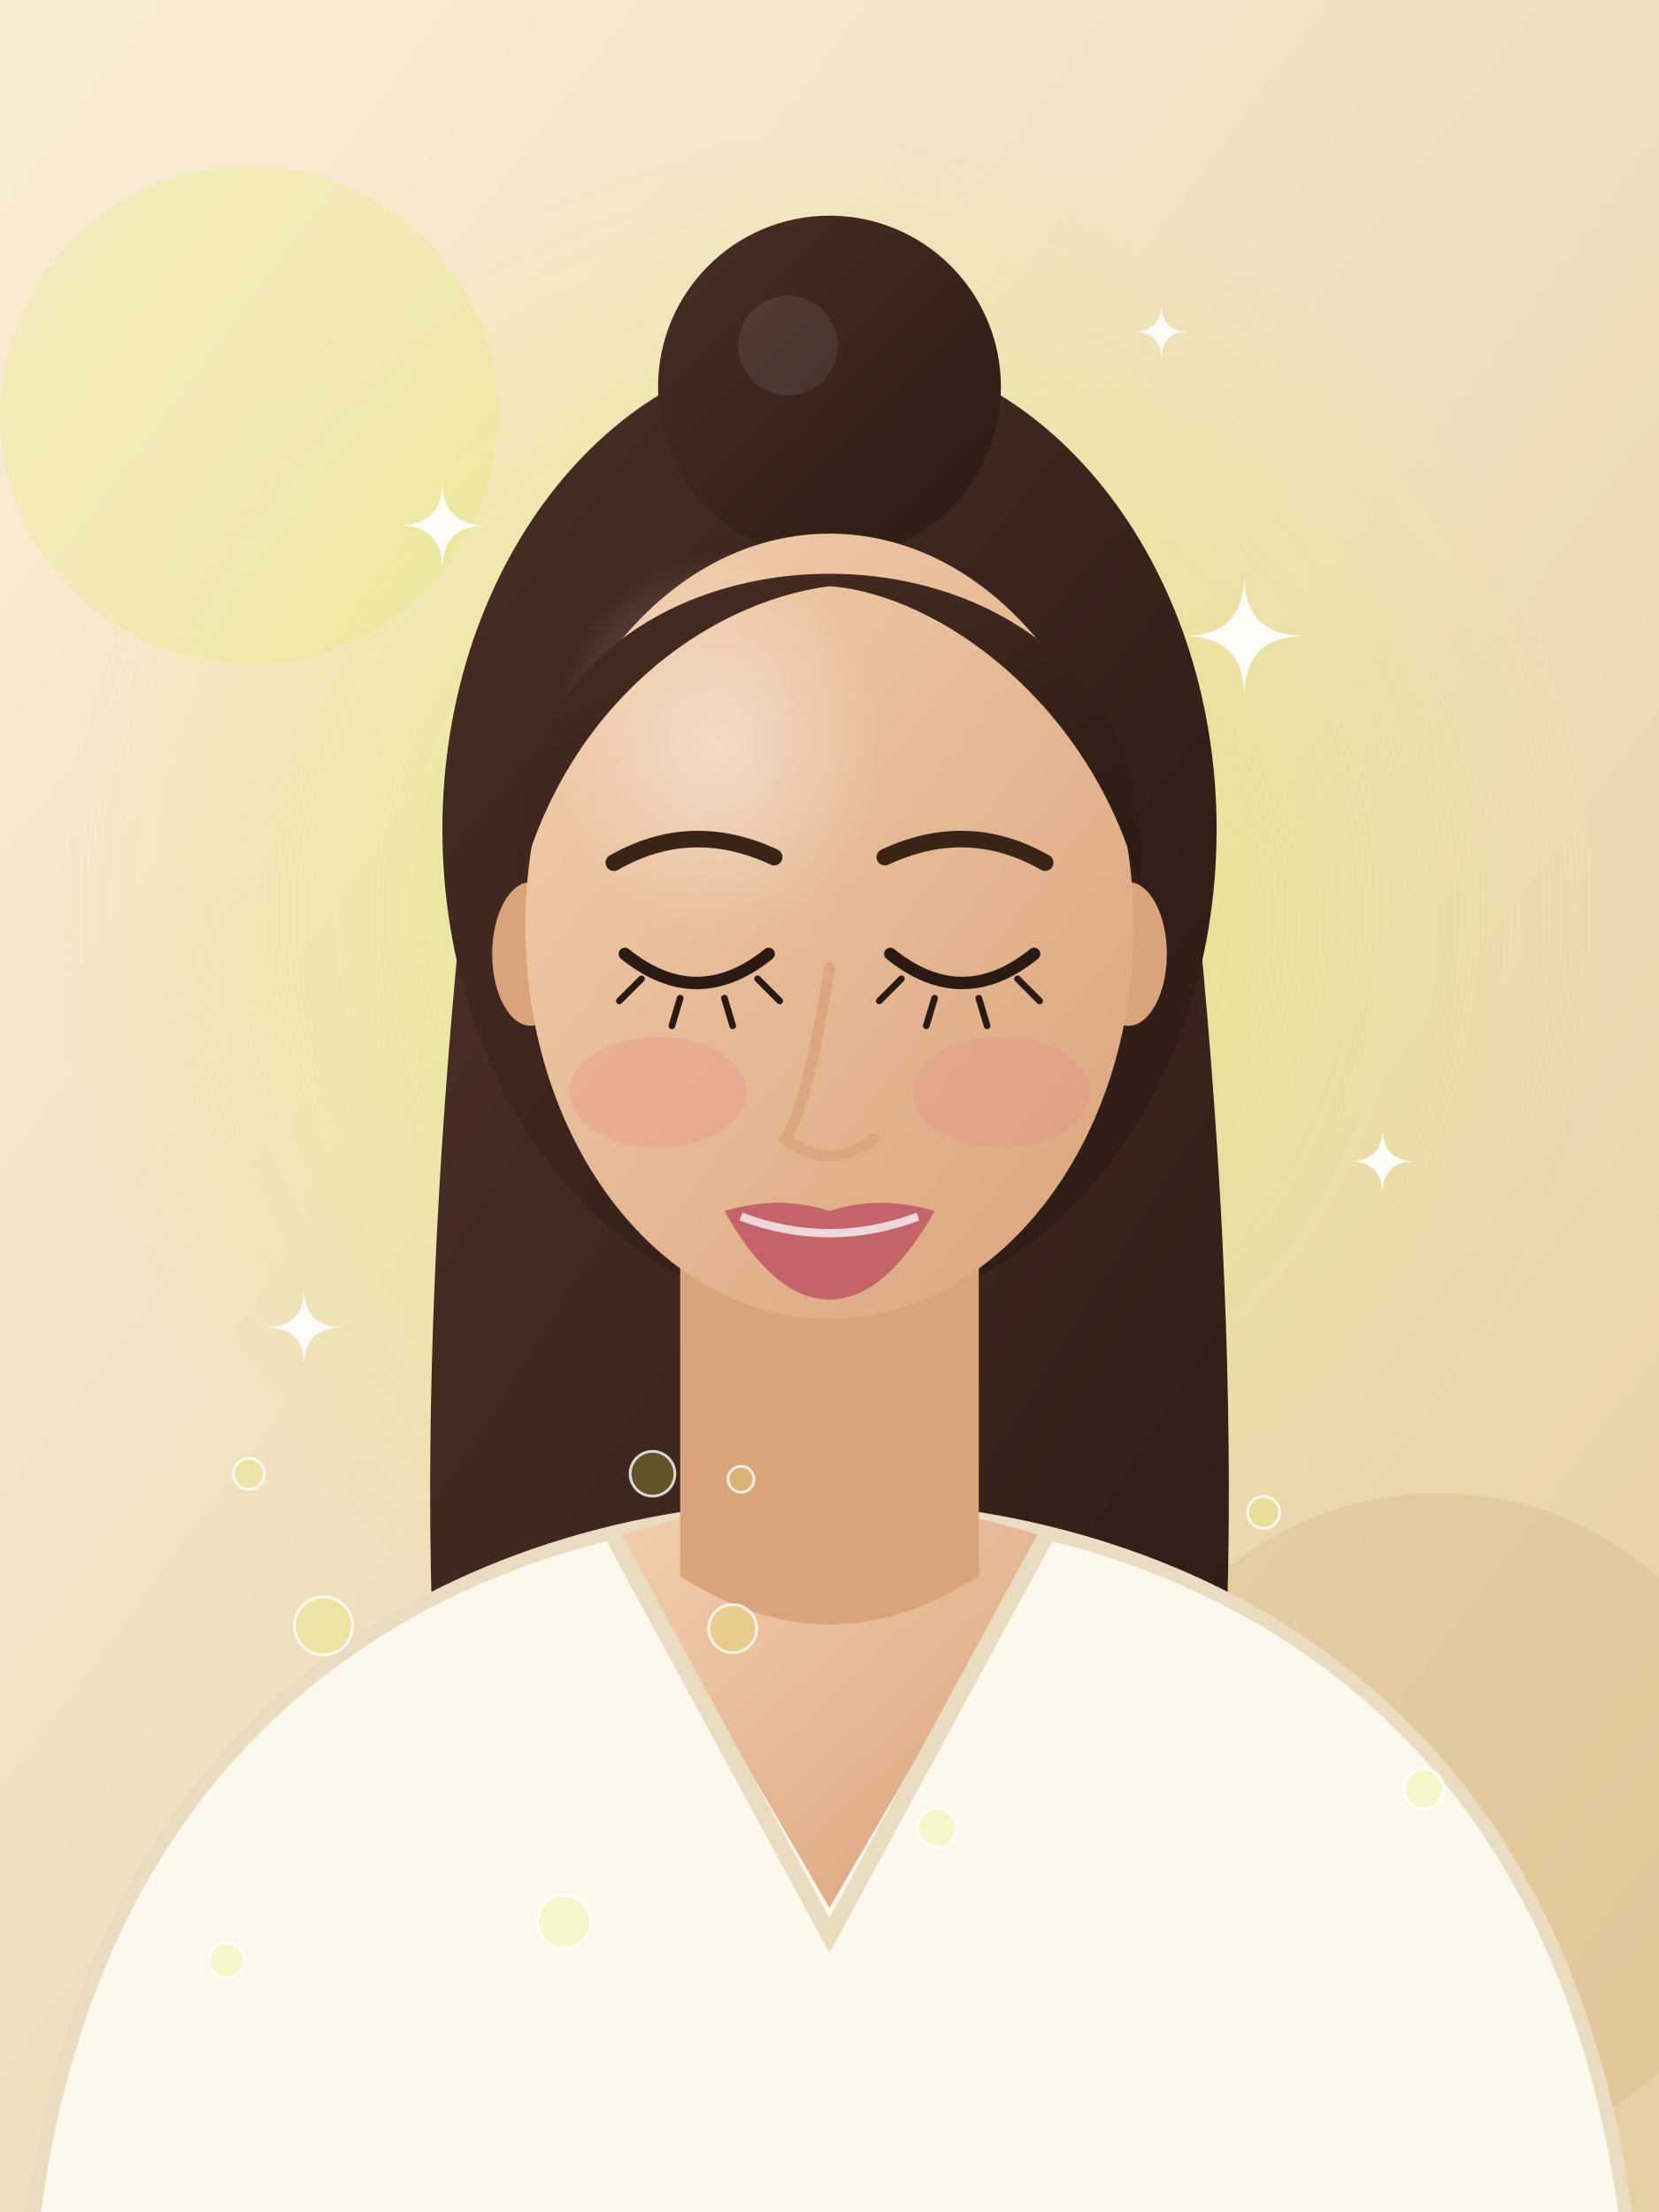
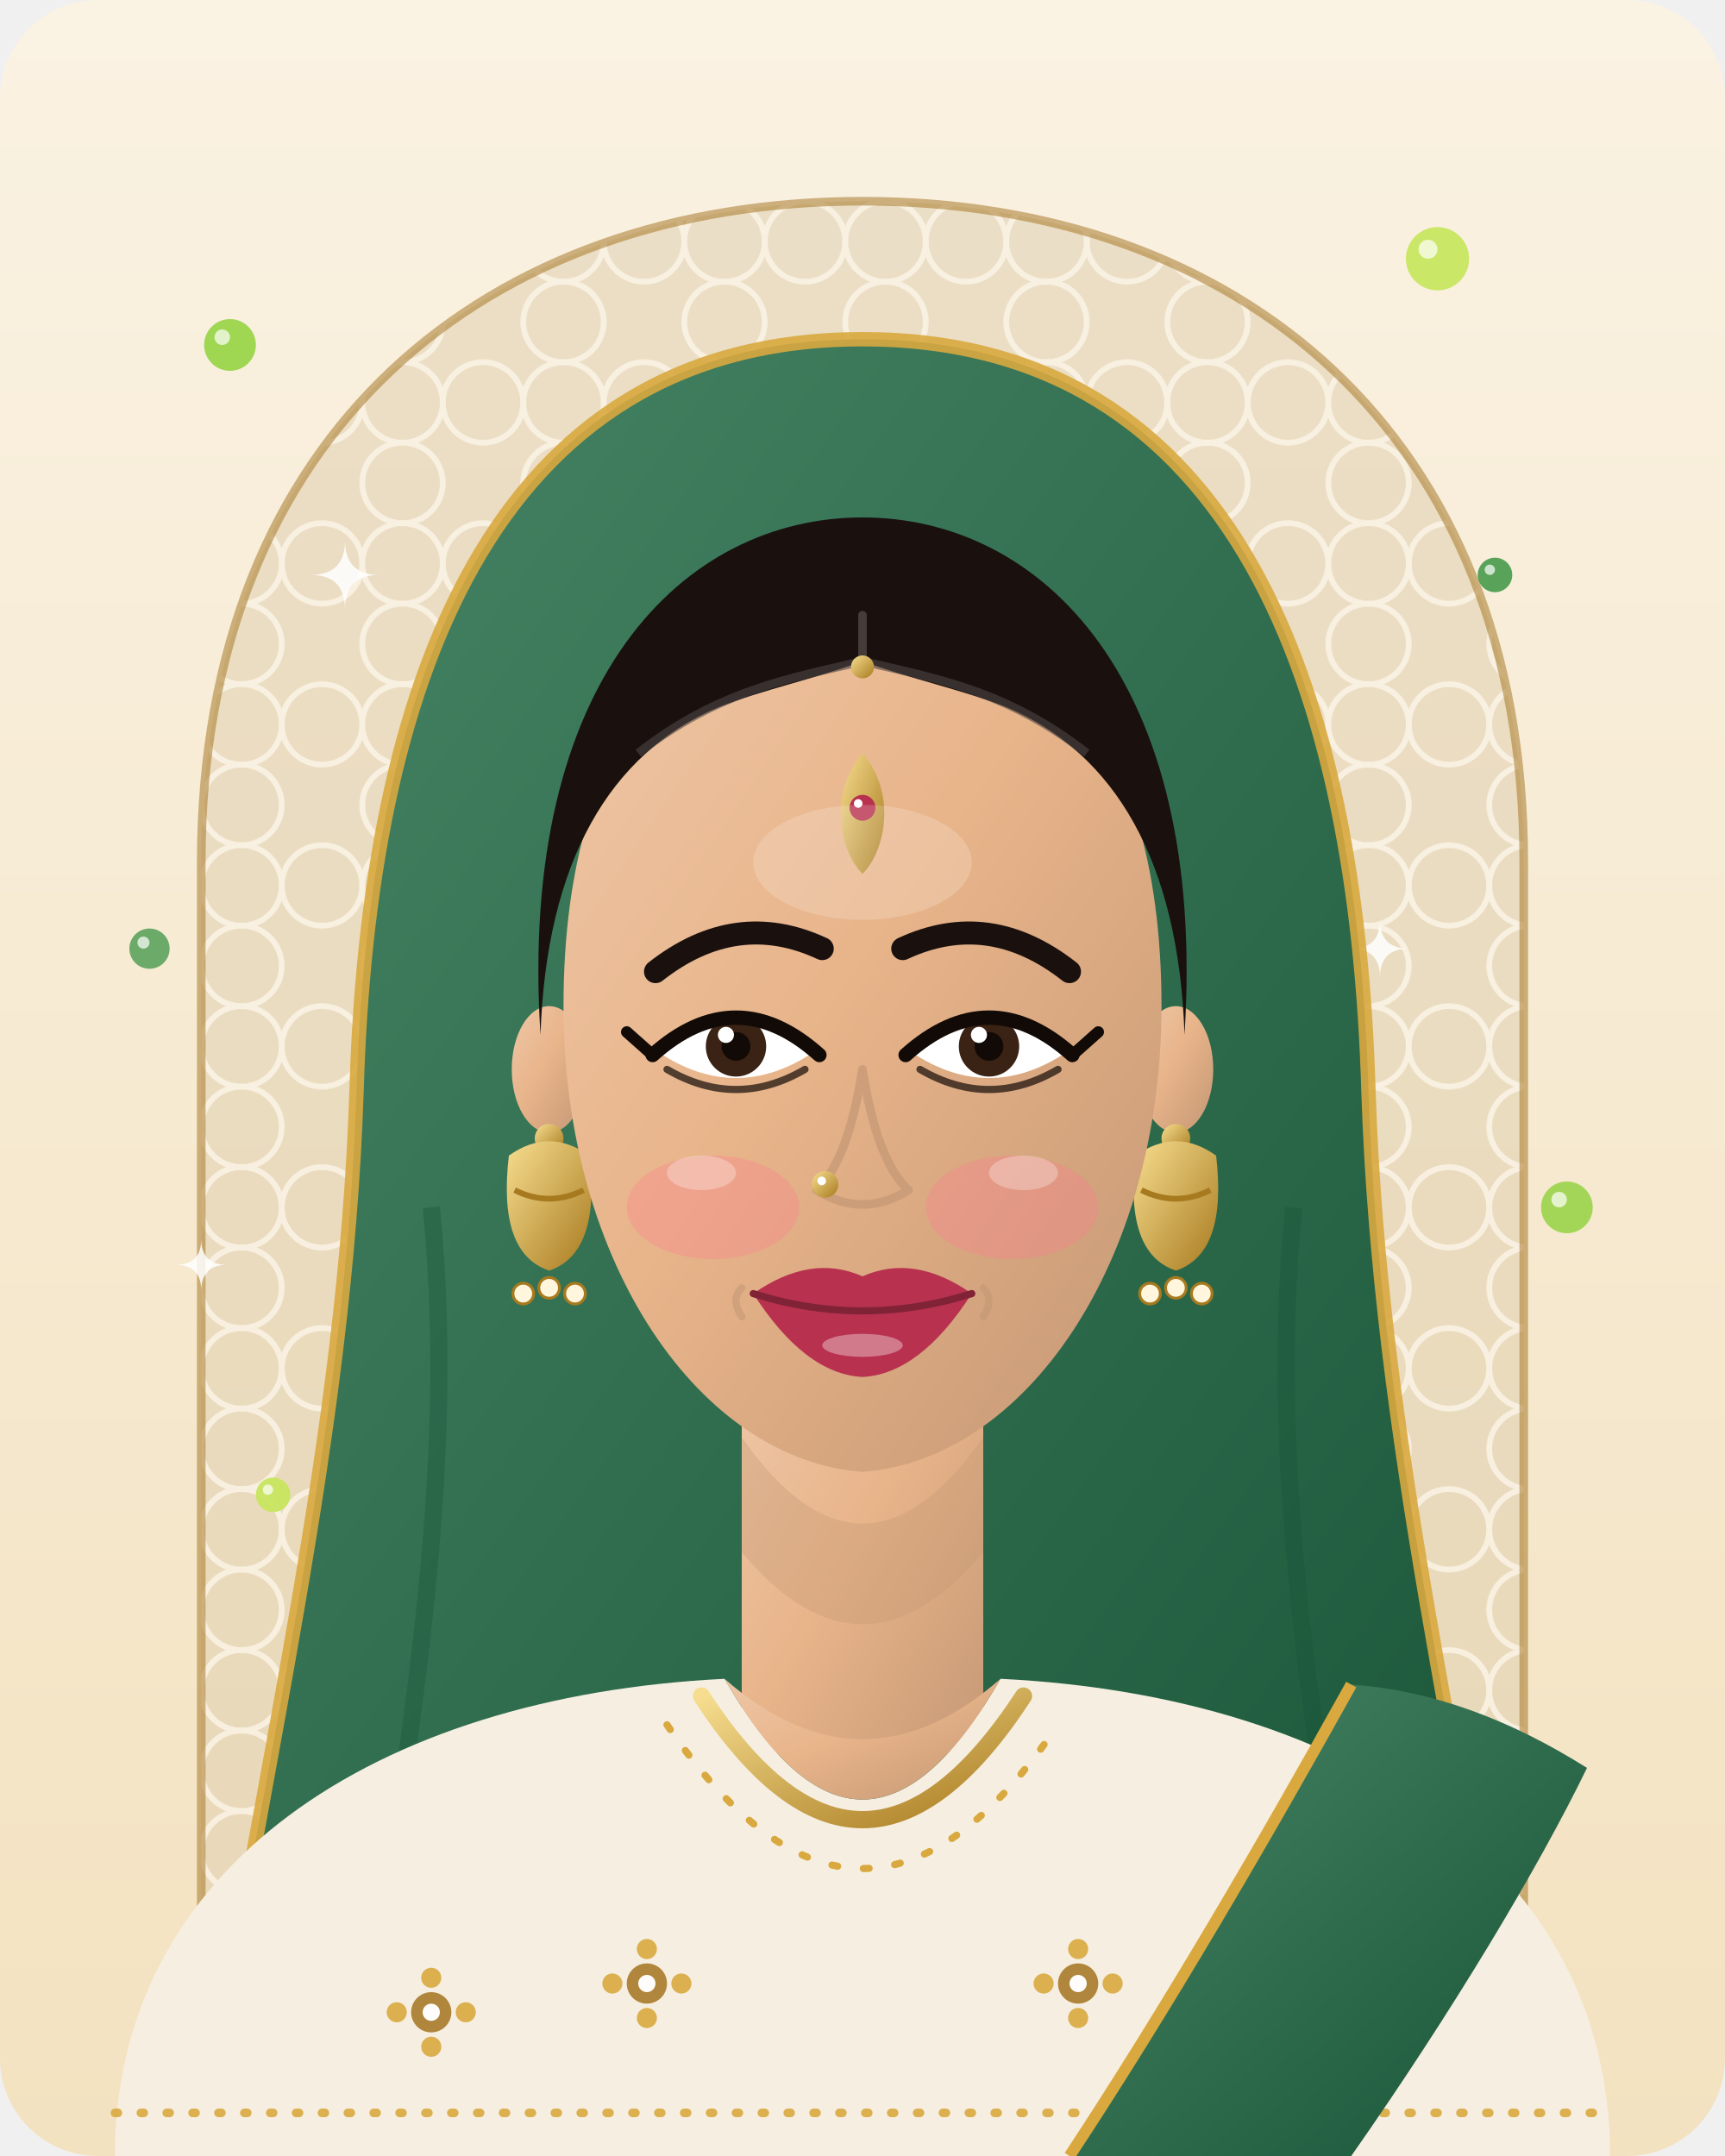
- <svg xmlns="http://www.w3.org/2000/svg" viewBox="0 0 600 800" preserveAspectRatio="xMidYMid slice">
+ <svg xmlns="http://www.w3.org/2000/svg" viewBox="0 0 600 750" width="600" height="750" role="img" aria-label="about-woman">
  <defs>
-     <linearGradient id="bg" x1="0" y1="0" x2="1" y2="1">
-       <stop offset="0" stop-color="#f8eed6" />
-       <stop offset="1" stop-color="#e6cfa3" />
+     <linearGradient id="bg" x1="0" y1="0" x2="0" y2="1">
+       <stop offset="0" stop-color="#faf2e3" />
+       <stop offset="1" stop-color="#f3e2c0" />
    </linearGradient>
-     <radialGradient id="glowL" cx=".5" cy=".5" r=".5">
-       <stop offset="0" stop-color="#dff04f" stop-opacity=".55" />
-       <stop offset="1" stop-color="#dff04f" stop-opacity="0" />
-     </radialGradient>
-     <radialGradient id="glowG" cx=".5" cy=".5" r=".5">
-       <stop offset="0" stop-color="#fff" stop-opacity=".8" />
-       <stop offset="1" stop-color="#fff" stop-opacity="0" />
-     </radialGradient>
+     <linearGradient id="dup" x1="0" y1="0" x2="1" y2="1">
+       <stop offset="0" stop-color="#478666" />
+       <stop offset="1" stop-color="#185336" />
+     </linearGradient>
    <linearGradient id="skin" x1="0" y1="0" x2="1" y2="1">
-       <stop offset="0" stop-color="#f3cfae" />
-       <stop offset="1" stop-color="#d9a37c" />
+       <stop offset="0" stop-color="#eec7a7" />
+       <stop offset="0.45" stop-color="#e8b48a" />
+       <stop offset="1" stop-color="#c39774" />
    </linearGradient>
-     <linearGradient id="hair" x1="0" y1="0" x2="1" y2="1">
-       <stop offset="0" stop-color="#4a2f25" />
-       <stop offset="1" stop-color="#2b1a14" />
+     <linearGradient id="gold" x1="0" y1="0" x2="1" y2="1">
+       <stop offset="0" stop-color="#f6dd8f" />
+       <stop offset="1" stop-color="#a87a1f" />
    </linearGradient>
-     <linearGradient id="gel" x1="0" y1="0" x2="1" y2="0">
-       <stop offset="0" stop-color="#b9d62c" />
-       <stop offset=".5" stop-color="#e4f45a" />
-       <stop offset="1" stop-color="#a8c823" />
-     </linearGradient>
-     <linearGradient id="metal" x1="0" y1="0" x2="1" y2="0">
-       <stop offset="0" stop-color="#8d8d8d" />
-       <stop offset=".4" stop-color="#f4f4f4" />
-       <stop offset="1" stop-color="#8a8a8a" />
-     </linearGradient>
+     <pattern id="jaali" width="56" height="56" patternUnits="userSpaceOnUse">
+       <g fill="none" stroke="#faf2e3" stroke-width="2" opacity=".9">
+         <circle cx="28" cy="28" r="14" />
+         <circle cx="0" cy="28" r="14" />
+         <circle cx="56" cy="28" r="14" />
+         <circle cx="28" cy="0" r="14" />
+         <circle cx="28" cy="56" r="14" />
+       </g>
+     </pattern>
+     <clipPath id="card">
+       <rect width="600" height="750" rx="34" />
+     </clipPath>
  </defs>
-   <rect width="600" height="800" fill="url(#bg)" />
-   <circle cx="300" cy="330" r="280" fill="url(#glowL)" />
-   <circle cx="90" cy="150" r="90" fill="#dff04f" opacity=".18" />
-   <circle cx="520" cy="660" r="120" fill="#c9a26a" opacity=".2" />
-   <g transform="translate(0 0) scale(1.0)">
-     <path d="M170 300 C150 480 150 640 175 760 L425 760 C450 640 450 480 430 300 Z" fill="url(#hair)" />
-     <ellipse cx="300" cy="300" rx="140" ry="175" fill="url(#hair)" />
-     <circle cx="300" cy="140" r="62" fill="url(#hair)" />
-     <circle cx="285" cy="125" r="18" fill="#fff" opacity=".08" />
-     <path d="M10 820 C30 600 190 545 300 545 C410 545 570 600 590 820 Z" fill="#fdf8ee" />
-     <path d="M10 820 C30 600 190 545 300 545 C410 545 570 600 590 820" fill="none" stroke="#e9dcc0" stroke-width="5" />
-     <path d="M222 556 L300 690 L378 556 Q300 530 222 556Z" fill="url(#skin)" />
-     <path d="M222 556 L300 700 L378 556" fill="none" stroke="#e9dcc0" stroke-width="6" />
-     <path d="M246 450 L246 570 Q300 605 354 570 L354 450Z" fill="#d9a37c" />
-     <ellipse cx="192" cy="345" rx="14" ry="26" fill="#d9a37c" />
-     <ellipse cx="408" cy="345" rx="14" ry="26" fill="#d9a37c" />
-     <ellipse cx="300" cy="335" rx="110" ry="142" fill="url(#skin)" />
-     <ellipse cx="260" cy="270" rx="60" ry="70" fill="url(#glowG)" opacity=".5" />
-     <ellipse cx="238" cy="395" rx="32" ry="20" fill="#e98a86" opacity=".28" />
-     <ellipse cx="362" cy="395" rx="32" ry="20" fill="#e98a86" opacity=".28" />
-     <path d="M222 312 Q250 296 280 310" stroke="#3a2418" stroke-width="6" fill="none" stroke-linecap="round" />
-     <path d="M320 310 Q350 296 378 312" stroke="#3a2418" stroke-width="6" fill="none" stroke-linecap="round" />
-     <path d="M226 345 Q252 366 278 345" stroke="#2b1a14" stroke-width="4.5" fill="none" stroke-linecap="round" />
-     <path d="M322 345 Q348 366 374 345" stroke="#2b1a14" stroke-width="4.5" fill="none" stroke-linecap="round" />
-     <path d="M232 354 l-8 8 M246 361 l-3 10 M262 361 l3 10 M274 354 l8 8 M326 354 l-8 8 M338 361 l-3 10 M354 361 l3 10 M368 354 l8 8" stroke="#2b1a14" stroke-width="2.4" stroke-linecap="round" />
-     <path d="M300 350 Q292 400 284 412 Q300 424 316 412" stroke="#d9a37c" stroke-width="4" fill="none" stroke-linecap="round" opacity=".8" />
-     <path d="M262 438 Q282 432 300 438 Q318 432 338 438 Q320 470 300 470 Q280 470 262 438Z" fill="#c4636a" />
-     <path d="M268 440 Q300 452 332 440" stroke="#fff" stroke-width="3" fill="none" opacity=".75" />
-     <path d="M188 320 C175 170 425 170 412 320 C395 255 340 215 300 212 C255 218 205 255 188 320Z" fill="url(#hair)" />
+   <g clip-path="url(#card)">
+     <rect width="600" height="750" fill="url(#bg)" />
+     <path d="M70 750 V300 C70 150 170 70 300 70 C430 70 530 150 530 300 V750Z" fill="#e0d0b1" opacity=".55" />
+     <path d="M70 750 V300 C70 150 170 70 300 70 C430 70 530 150 530 300 V750Z" fill="url(#jaali)" />
+     <path d="M70 750 V300 C70 150 170 70 300 70 C430 70 530 150 530 300 V750Z" fill="none" stroke="#a87a2a" stroke-width="3" opacity=".55" />
+     <circle cx="80" cy="120" r="9" fill="#8fd13a" opacity="0.85" />
+     <circle cx="77.3" cy="117.3" r="2.7" fill="#fff" opacity=".7" />
+     <circle cx="520" cy="200" r="6" fill="#2f8f3a" opacity="0.8" />
+     <circle cx="518.2" cy="198.2" r="1.8" fill="#fff" opacity=".7" />
+     <circle cx="500" cy="90" r="11" fill="#c7e65a" opacity="0.9" />
+     <circle cx="496.7" cy="86.7" r="3.3" fill="#fff" opacity=".7" />
+     <circle cx="52" cy="330" r="7" fill="#2f8f3a" opacity="0.7" />
+     <circle cx="49.9" cy="327.9" r="2.1" fill="#fff" opacity=".7" />
+     <circle cx="545" cy="420" r="9" fill="#8fd13a" opacity="0.8" />
+     <circle cx="542.3" cy="417.3" r="2.7" fill="#fff" opacity=".7" />
+     <circle cx="95" cy="520" r="6" fill="#c7e65a" opacity="0.9" />
+     <circle cx="93.2" cy="518.2" r="1.8" fill="#fff" opacity=".7" />
+     <path d="M120 188 Q120 200 132 200 Q120 200 120 212 Q120 200 108 200 Q120 200 120 188Z" fill="#fff" opacity=".85" />
+     <path d="M480 320 Q480 330 490 330 Q480 330 480 340 Q480 330 470 330 Q480 330 480 320Z" fill="#fff" opacity=".85" />
+     <path d="M70 431 Q70 440 79 440 Q70 440 70 449 Q70 440 61 440 Q70 440 70 431Z" fill="#fff" opacity=".85" />
+     <path d="M300 118 C170 118 128 240 124 380 C120 500 92 610 70 750 L530 750 C508 610 480 500 476 380 C472 240 430 118 300 118Z" fill="url(#dup)" />
+     <path d="M300 118 C170 118 128 240 124 380 C120 500 92 610 70 750" fill="none" stroke="#d9a93f" stroke-width="5" opacity=".9" />
+     <path d="M300 118 C430 118 472 240 476 380 C480 500 508 610 530 750" fill="none" stroke="#d9a93f" stroke-width="5" opacity=".9" />
+     <path d="M150 420 C160 520 140 620 120 750" fill="none" stroke="#185336" stroke-width="6" opacity=".35" />
+     <path d="M450 420 C440 520 460 620 480 750" fill="none" stroke="#185336" stroke-width="6" opacity=".35" />
+     <path d="M258 470 L258 600 Q300 640 342 600 L342 470Z" fill="url(#skin)" />
+     <path d="M258 500 Q300 560 342 500 L342 540 Q300 590 258 540Z" fill="#c39774" opacity=".35" />
+     <path d="M40 750 C40 650 130 590 252 584 Q300 668 348 584 C470 590 560 650 560 750Z" fill="#f6efe1" />
+     <path d="M252 584 Q300 668 348 584 Q300 626 252 584Z" fill="url(#skin)" />
+     <path d="M244 590 Q300 676 356 590" fill="none" stroke="url(#gold)" stroke-width="6" stroke-linecap="round" />
+     <path d="M232 600 Q300 700 368 600" fill="none" stroke="#d9a93f" stroke-width="2.5" stroke-dasharray="2 9" stroke-linecap="round" />
+     <g transform="translate(150 700)" opacity=".9">
+       <circle r="7" fill="#a87a2a" />
+       <circle r="3" fill="#fff" />
+       <circle cx="0" cy="-12" r="3.5" fill="#d9a93f" />
+       <circle cx="0" cy="12" r="3.5" fill="#d9a93f" />
+       <circle cx="-12" cy="0" r="3.5" fill="#d9a93f" />
+       <circle cx="12" cy="0" r="3.5" fill="#d9a93f" />
+     </g>
+     <g transform="translate(225 690)" opacity=".9">
+       <circle r="7" fill="#a87a2a" />
+       <circle r="3" fill="#fff" />
+       <circle cx="0" cy="-12" r="3.5" fill="#d9a93f" />
+       <circle cx="0" cy="12" r="3.5" fill="#d9a93f" />
+       <circle cx="-12" cy="0" r="3.5" fill="#d9a93f" />
+       <circle cx="12" cy="0" r="3.5" fill="#d9a93f" />
+     </g>
+     <g transform="translate(375 690)" opacity=".9">
+       <circle r="7" fill="#a87a2a" />
+       <circle r="3" fill="#fff" />
+       <circle cx="0" cy="-12" r="3.5" fill="#d9a93f" />
+       <circle cx="0" cy="12" r="3.5" fill="#d9a93f" />
+       <circle cx="-12" cy="0" r="3.5" fill="#d9a93f" />
+       <circle cx="12" cy="0" r="3.5" fill="#d9a93f" />
+     </g>
+     <g transform="translate(450 700)" opacity=".9">
+       <circle r="7" fill="#a87a2a" />
+       <circle r="3" fill="#fff" />
+       <circle cx="0" cy="-12" r="3.5" fill="#d9a93f" />
+       <circle cx="0" cy="12" r="3.5" fill="#d9a93f" />
+       <circle cx="-12" cy="0" r="3.5" fill="#d9a93f" />
+       <circle cx="12" cy="0" r="3.5" fill="#d9a93f" />
+     </g>
+     <path d="M40 735 H560" stroke="#d9a93f" stroke-width="3" stroke-dasharray="1 8" stroke-linecap="round" opacity=".9" />
+     <path d="M470 586 C440 640 405 700 372 750 L470 750 C505 700 535 650 552 615 C525 598 498 588 470 586Z" fill="url(#dup)" />
+     <path d="M470 586 C440 640 405 700 372 750" fill="none" stroke="#d9a93f" stroke-width="4" />
+     <ellipse cx="191" cy="372" rx="13" ry="22" fill="url(#skin)" />
+     <circle cx="191" cy="396" r="5" fill="url(#gold)" />
+     <path d="M177 402 Q191 392 205 402 Q209 436 191 442 Q173 436 177 402Z" fill="url(#gold)" />
+     <path d="M179 414 Q191 420 203 414" fill="none" stroke="#a87a1f" stroke-width="2" />
+     <circle cx="182" cy="450" r="3.6" fill="#fff6dd" stroke="#a87a1f" stroke-width="1" />
+     <circle cx="191" cy="448" r="3.6" fill="#fff6dd" stroke="#a87a1f" stroke-width="1" />
+     <circle cx="200" cy="450" r="3.6" fill="#fff6dd" stroke="#a87a1f" stroke-width="1" />
+     <ellipse cx="409" cy="372" rx="13" ry="22" fill="url(#skin)" />
+     <circle cx="409" cy="396" r="5" fill="url(#gold)" />
+     <path d="M395 402 Q409 392 423 402 Q427 436 409 442 Q391 436 395 402Z" fill="url(#gold)" />
+     <path d="M397 414 Q409 420 421 414" fill="none" stroke="#a87a1f" stroke-width="2" />
+     <circle cx="400" cy="450" r="3.6" fill="#fff6dd" stroke="#a87a1f" stroke-width="1" />
+     <circle cx="409" cy="448" r="3.6" fill="#fff6dd" stroke="#a87a1f" stroke-width="1" />
+     <circle cx="418" cy="450" r="3.6" fill="#fff6dd" stroke="#a87a1f" stroke-width="1" />
+     <path d="M196 350 C196 250 244 208 300 208 C356 208 404 250 404 350 C404 440 356 508 300 512 C244 508 196 440 196 350Z" fill="url(#skin)" />
+     <path d="M188 360 C180 236 238 180 300 180 C362 180 420 236 412 360 C410 300 388 262 350 246 C335 240 316 236 300 230 C284 236 265 240 250 246 C212 262 190 300 188 360Z" fill="#1a110e" />
+     <path d="M300 230 L300 214" stroke="#433c39" stroke-width="3" stroke-linecap="round" />
+     <path d="M222 262 C250 240 275 236 300 230" fill="none" stroke="#4c4543" stroke-width="3" opacity=".6" />
+     <path d="M378 262 C350 240 325 236 300 230" fill="none" stroke="#4c4543" stroke-width="3" opacity=".6" />
+     <path d="M300 230 L300 262" stroke="url(#gold)" stroke-width="3" />
+     <path d="M300 262 C288 276 292 296 300 304 C308 296 312 276 300 262Z" fill="url(#gold)" />
+     <circle cx="300" cy="281" r="4.5" fill="#b8324f" />
+     <circle cx="298.5" cy="279.5" r="1.5" fill="#fff" />
+     <circle cx="300" cy="232" r="4" fill="url(#gold)" />
+     <ellipse cx="300" cy="300" rx="38" ry="20" fill="#fff" opacity=".18" />
+     <ellipse cx="248" cy="420" rx="30" ry="18" fill="#ff7a8f" opacity=".30" />
+     <ellipse cx="352" cy="420" rx="30" ry="18" fill="#ff7a8f" opacity=".30" />
+     <ellipse cx="244" cy="408" rx="12" ry="6" fill="#fff" opacity=".28" />
+     <ellipse cx="356" cy="408" rx="12" ry="6" fill="#fff" opacity=".28" />
+     <path d="M228 338 Q256 316 286 330" fill="none" stroke="#1a110e" stroke-width="8" stroke-linecap="round" />
+     <path d="M314 330 Q344 316 372 338" fill="none" stroke="#1a110e" stroke-width="8" stroke-linecap="round" />
+     <path d="M229 366 Q256 344 283 366 Q256 384 229 366Z" fill="#fff" />
+     <circle cx="256" cy="364" r="10.5" fill="#3a2214" />
+     <circle cx="256" cy="364" r="5" fill="#120a06" />
+     <circle cx="252.5" cy="360" r="2.8" fill="#fff" />
+     <path d="M227 367 Q256 341 285 367" fill="none" stroke="#120a06" stroke-width="5" stroke-linecap="round" />
+     <path d="M227 367 L218 359" stroke="#120a06" stroke-width="4" stroke-linecap="round" />
+     <path d="M232 372 Q256 386 280 372" fill="none" stroke="#120a06" stroke-width="2.5" opacity=".7" stroke-linecap="round" />
+     <path d="M317 366 Q344 344 371 366 Q344 384 317 366Z" fill="#fff" />
+     <circle cx="344" cy="364" r="10.5" fill="#3a2214" />
+     <circle cx="344" cy="364" r="5" fill="#120a06" />
+     <circle cx="340.5" cy="360" r="2.8" fill="#fff" />
+     <path d="M315 367 Q344 341 373 367" fill="none" stroke="#120a06" stroke-width="5" stroke-linecap="round" />
+     <path d="M373 367 L382 359" stroke="#120a06" stroke-width="4" stroke-linecap="round" />
+     <path d="M320 372 Q344 386 368 372" fill="none" stroke="#120a06" stroke-width="2.5" opacity=".7" stroke-linecap="round" />
+     <path d="M300 372 Q295 404 284 414 Q300 424 316 414 Q305 404 300 372" fill="none" stroke="#c39774" stroke-width="3" stroke-linecap="round" stroke-linejoin="round" opacity=".7" />
+     <circle cx="287" cy="412" r="4.6" fill="url(#gold)" />
+     <circle cx="285.8" cy="410.8" r="1.5" fill="#fff" />
+     <path d="M262 450 Q282 436 300 444 Q318 436 338 450 Q320 478 300 479 Q280 478 262 450Z" fill="#b8324f" />
+     <path d="M262 450 Q300 462 338 450" fill="none" stroke="#812337" stroke-width="2.5" stroke-linecap="round" />
+     <ellipse cx="300" cy="468" rx="14" ry="4" fill="#fff" opacity=".35" />
+     <path d="M258 448 Q254 452 258 458 M342 448 Q346 452 342 458" fill="none" stroke="#c39774" stroke-width="2.5" stroke-linecap="round" opacity=".6" />
  </g>
-   <path d="M160 174 Q160 190 176 190 Q160 190 160 206 Q160 190 144 190 Q160 190 160 174Z" fill="#fff" opacity="0.9">
-     <animate attributeName="opacity" values="0.9;0.15;0.9" dur="2.6s" repeatCount="indefinite" />
-   </path>
-   <path d="M450 208 Q450 230 472 230 Q450 230 450 252 Q450 230 428 230 Q450 230 450 208Z" fill="#fff" opacity="0.9">
-     <animate attributeName="opacity" values="0.9;0.15;0.9" dur="2.3s" repeatCount="indefinite" />
-   </path>
-   <path d="M500 408 Q500 420 512 420 Q500 420 500 432 Q500 420 488 420 Q500 420 500 408Z" fill="#fff" opacity="0.9">
-     <animate attributeName="opacity" values="0.9;0.15;0.9" dur="3.3s" repeatCount="indefinite" />
-   </path>
-   <path d="M110 466 Q110 480 124 480 Q110 480 110 494 Q110 480 96 480 Q110 480 110 466Z" fill="#fff" opacity="0.9">
-     <animate attributeName="opacity" values="0.9;0.15;0.9" dur="2.1s" repeatCount="indefinite" />
-   </path>
-   <path d="M420 110 Q420 120 430 120 Q420 120 420 130 Q420 120 410 120 Q420 120 420 110Z" fill="#fff" opacity="0.9">
-     <animate attributeName="opacity" values="0.9;0.15;0.9" dur="3.1s" repeatCount="indefinite" />
-   </path>
-   <circle cx="236" cy="533" r="8.1" fill="#dff04f" fill-opacity=".22" stroke="#fff" stroke-opacity=".8">
-     <animate attributeName="cy" values="533;473;533" dur="5.2s" repeatCount="indefinite" />
-   </circle>
-   <circle cx="268" cy="535" r="4.7" fill="#dff04f" fill-opacity=".22" stroke="#fff" stroke-opacity=".8">
-     <animate attributeName="cy" values="535;475;535" dur="7.1s" repeatCount="indefinite" />
-   </circle>
-   <circle cx="457" cy="547" r="5.8" fill="#dff04f" fill-opacity=".22" stroke="#fff" stroke-opacity=".8">
-     <animate attributeName="cy" values="547;487;547" dur="8.1s" repeatCount="indefinite" />
-   </circle>
-   <circle cx="515" cy="647" r="7.2" fill="#dff04f" fill-opacity=".22" stroke="#fff" stroke-opacity=".8">
-     <animate attributeName="cy" values="647;587;647" dur="9.9s" repeatCount="indefinite" />
-   </circle>
-   <circle cx="82" cy="709" r="6.3" fill="#dff04f" fill-opacity=".22" stroke="#fff" stroke-opacity=".8">
-     <animate attributeName="cy" values="709;649;709" dur="5.7s" repeatCount="indefinite" />
-   </circle>
-   <circle cx="117" cy="588" r="10.5" fill="#dff04f" fill-opacity=".22" stroke="#fff" stroke-opacity=".8">
-     <animate attributeName="cy" values="588;528;588" dur="5.9s" repeatCount="indefinite" />
-   </circle>
-   <circle cx="339" cy="661" r="7.0" fill="#dff04f" fill-opacity=".22" stroke="#fff" stroke-opacity=".8">
-     <animate attributeName="cy" values="661;601;661" dur="7.7s" repeatCount="indefinite" />
-   </circle>
-   <circle cx="90" cy="533" r="5.6" fill="#dff04f" fill-opacity=".22" stroke="#fff" stroke-opacity=".8">
-     <animate attributeName="cy" values="533;473;533" dur="8.4s" repeatCount="indefinite" />
-   </circle>
-   <circle cx="265" cy="589" r="8.7" fill="#dff04f" fill-opacity=".22" stroke="#fff" stroke-opacity=".8">
-     <animate attributeName="cy" values="589;529;589" dur="7.3s" repeatCount="indefinite" />
-   </circle>
-   <circle cx="204" cy="695" r="9.6" fill="#dff04f" fill-opacity=".22" stroke="#fff" stroke-opacity=".8">
-     <animate attributeName="cy" values="695;635;695" dur="6.2s" repeatCount="indefinite" />
-   </circle>
</svg>
